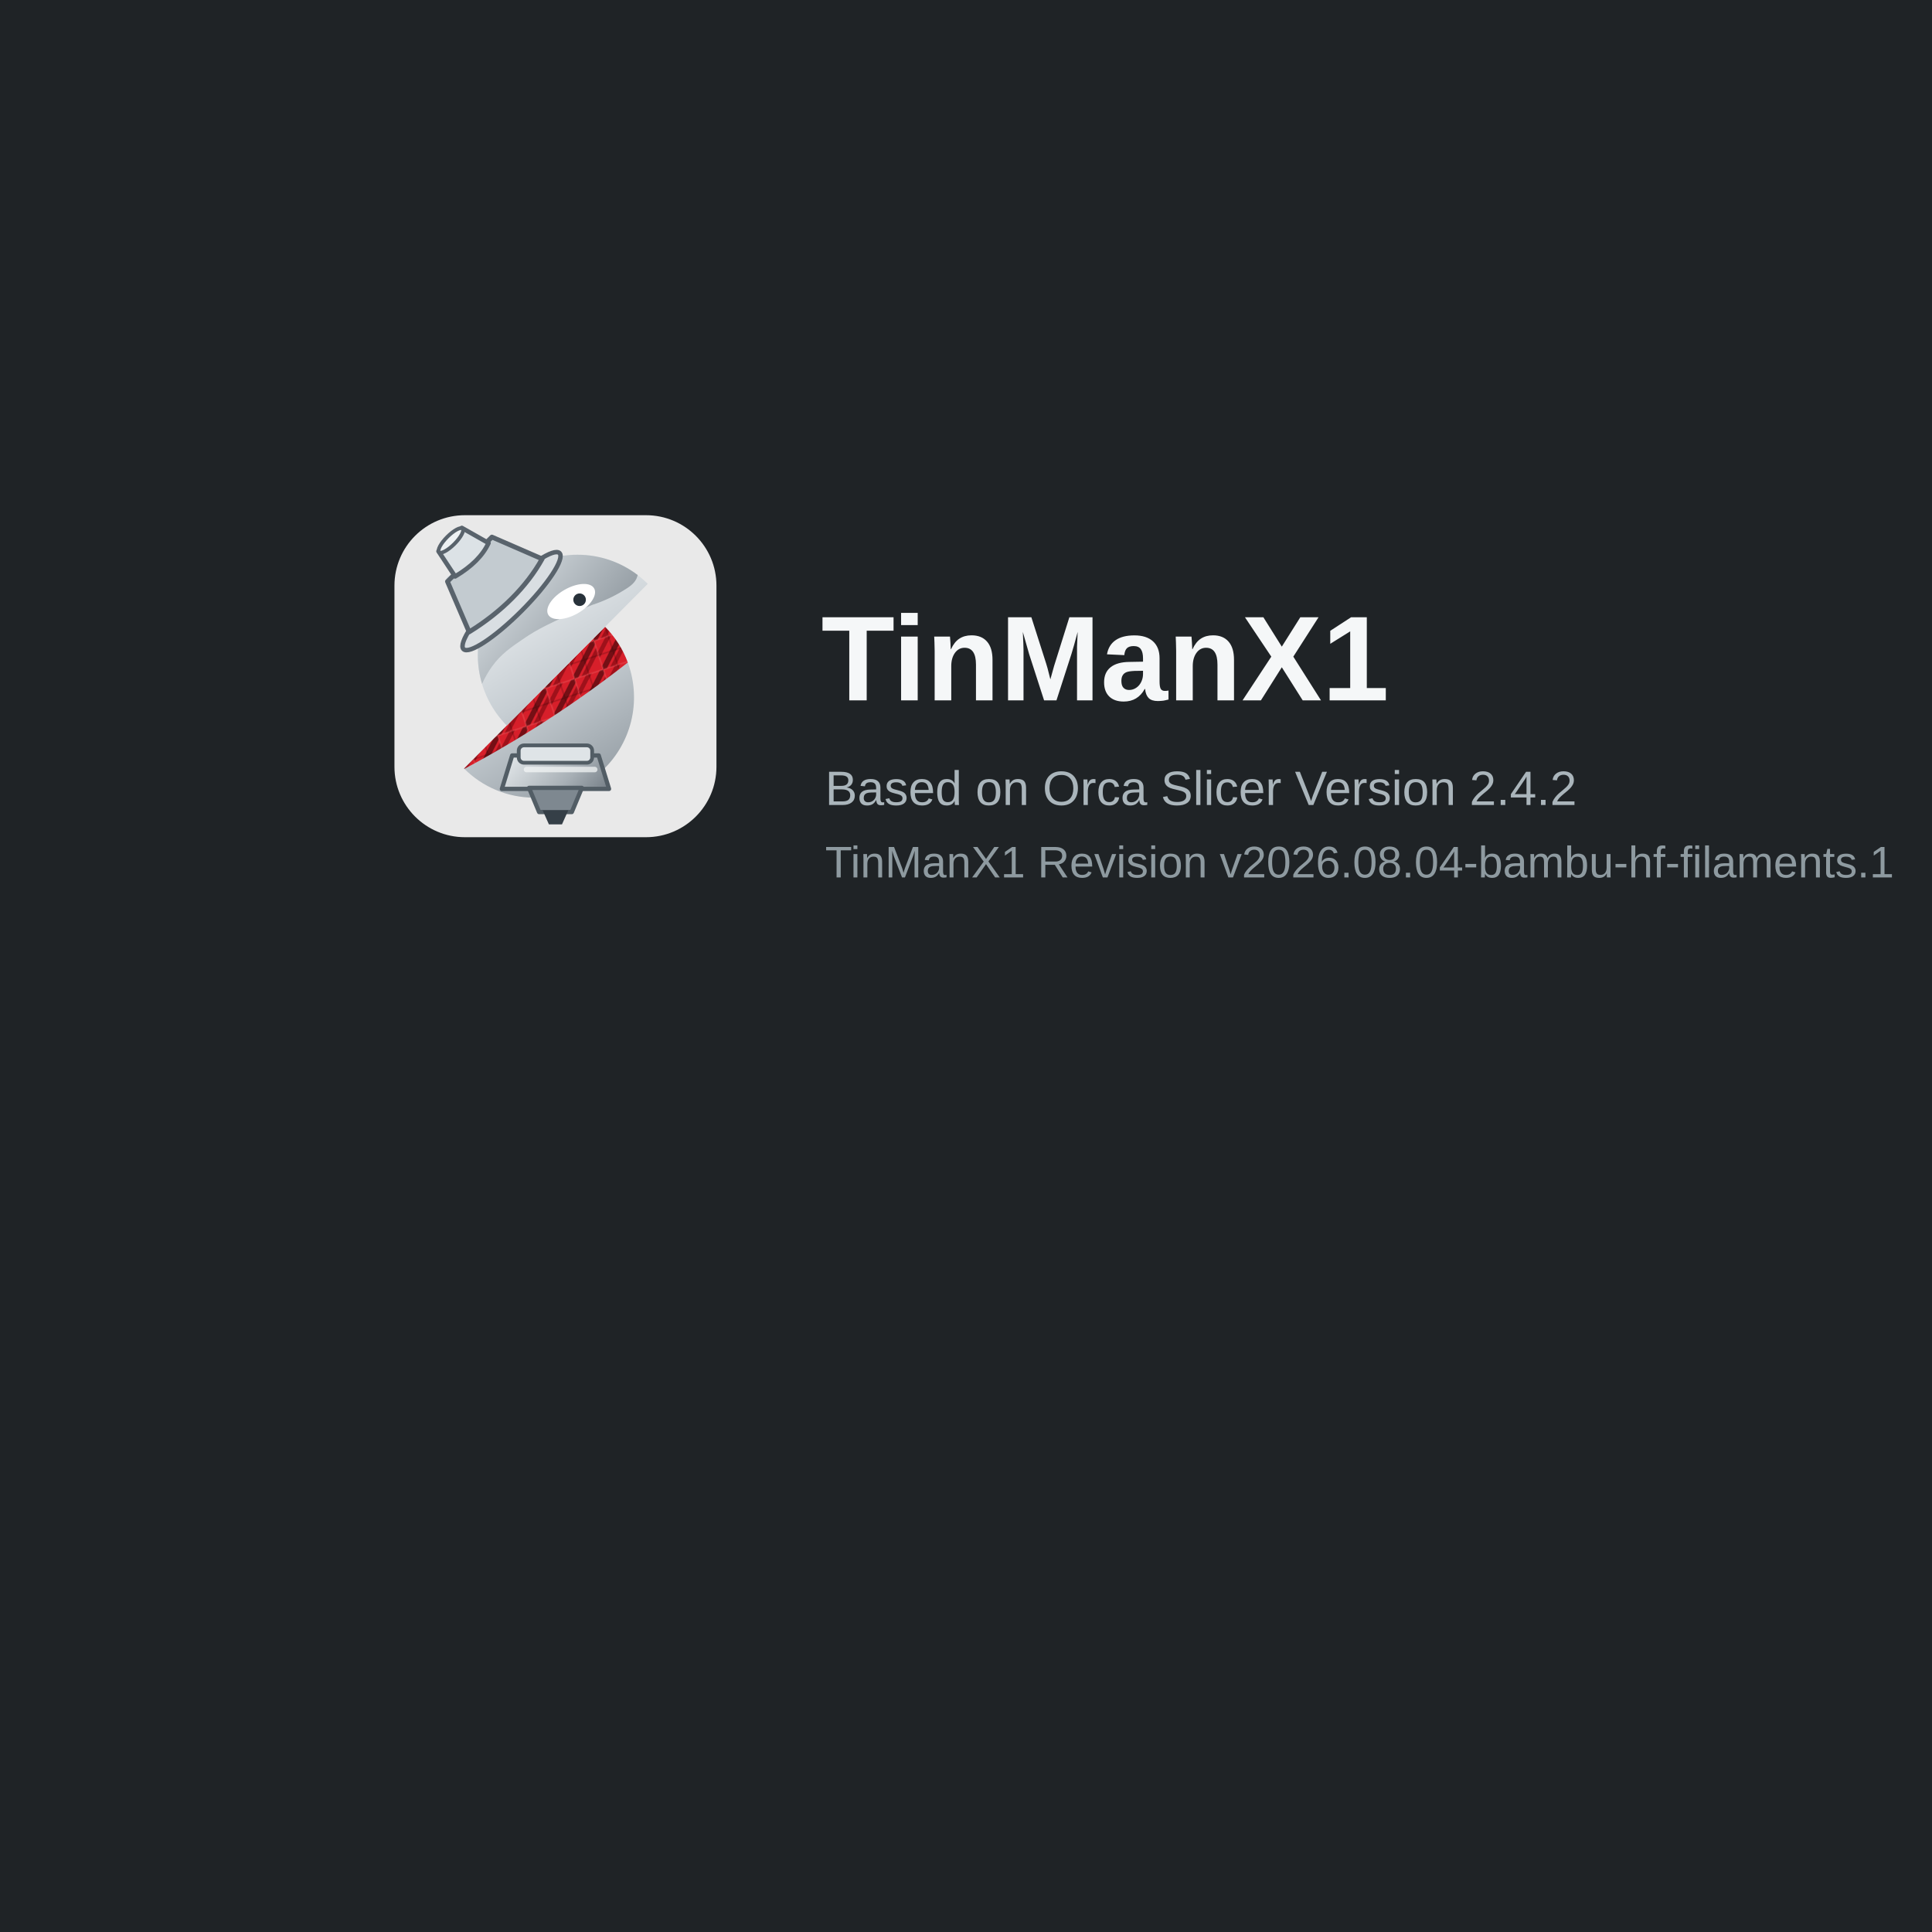
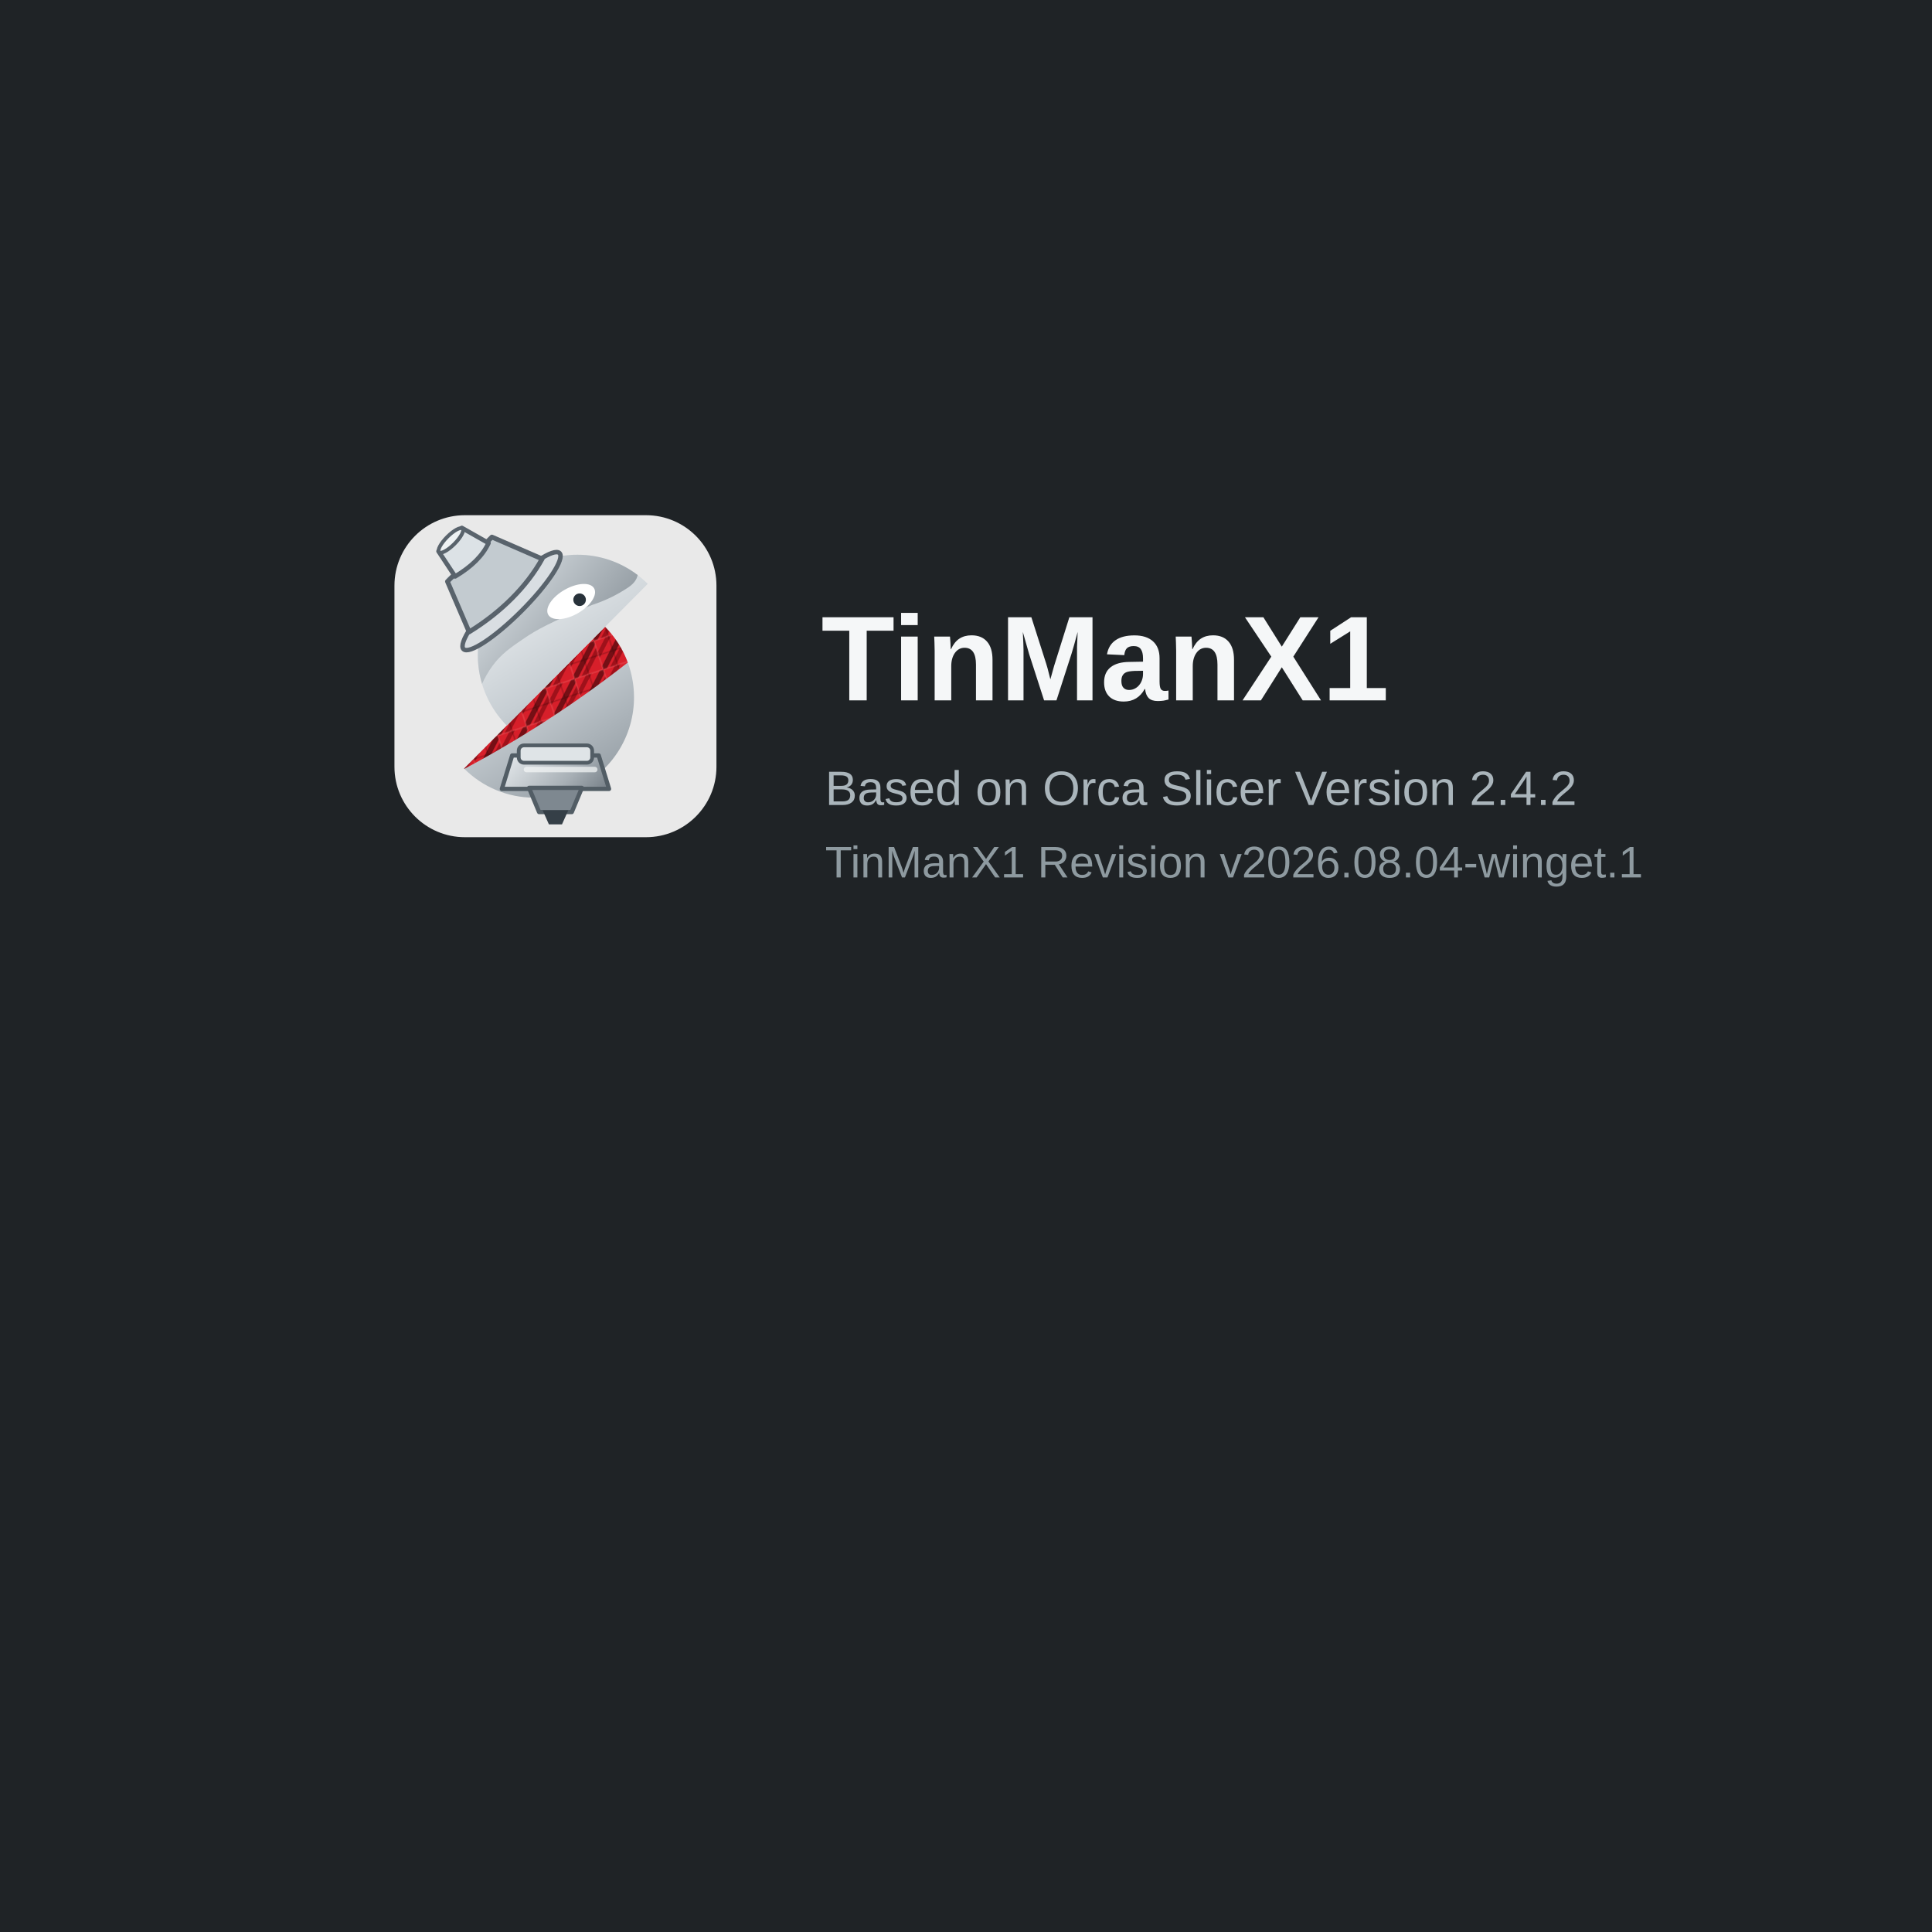
<svg xmlns="http://www.w3.org/2000/svg" width="480" height="480" viewBox="0 0 480 480">
  <defs>
    <linearGradient id="tmxSilver" x1="18" y1="8" x2="47" y2="55" gradientUnits="userSpaceOnUse">
      <stop offset="0" stop-color="#f7f9fa" />
      <stop offset=".52" stop-color="#c7ced3" />
      <stop offset="1" stop-color="#8d969d" />
    </linearGradient>
    <linearGradient id="tmxDarkSilver" x1="19" y1="10" x2="49" y2="35" gradientUnits="userSpaceOnUse">
      <stop offset="0" stop-color="#dce2e6" />
      <stop offset="1" stop-color="#6f7981" />
    </linearGradient>
    <linearGradient id="tmxNozzle" x1="24" y1="43" x2="43" y2="60" gradientUnits="userSpaceOnUse">
      <stop offset="0" stop-color="#eef2f4" />
      <stop offset=".55" stop-color="#a8b0b6" />
      <stop offset="1" stop-color="#59636c" />
    </linearGradient>
    <pattern id="tmxCarbonRed" width="6" height="6" patternUnits="userSpaceOnUse" patternTransform="rotate(-18)">
      <rect width="6" height="6" fill="#D71F2A" />
      <path d="M-2 1 1-2M0 6 6 0M5 8 8 5" fill="none" stroke="#250204" stroke-width="1.05" opacity=".55" />
      <path d="M-2 5 5-2M1 7 7 1" fill="none" stroke="#7c0810" stroke-width=".85" opacity=".62" />
      <path d="M0 0h6v6h-6z" fill="none" stroke="#f06a70" stroke-width=".35" opacity=".28" />
      <path d="M0 3h6M3 0v6" fill="none" stroke="#180102" stroke-width=".28" opacity=".22" />
    </pattern>
  </defs>
  <rect width="480" height="480" fill="#1f2326" />
  <g transform="translate(98 128)">
    <g transform="scale(1.25)">
      <rect width="64" height="64" rx="14" fill="#e9e9e9" />
      <path d="M13.84,50.354a19.7,19.7,0,0,0,13.883,5.79A19.944,19.944,0,0,0,41.858,22.182Z" fill="url(#tmxSilver)" />
      <path d="M41.858,22.181,13.84,50.354l.061.059A220.548,220.548,0,0,0,46.378,29.277a19.964,19.964,0,0,0-4.52-7.1" fill="url(#tmxCarbonRed)" />
      <path d="M36.381,7.856A19.943,19.943,0,0,0,22.327,41.818L50.345,13.646a19.693,19.693,0,0,0-13.964-5.79" fill="url(#tmxSilver)" />
      <path d="M36.381,7.856A19.636,19.636,0,0,0,26.04,10.782a22.742,22.742,0,0,0-5.91-.745,23.084,23.084,0,0,0-9.477,2.124.632.632,0,0,0,.129,1.191,13.52,13.52,0,0,1,8.069,5.137A20.06,20.06,0,0,0,17.41,33.534a19.873,19.873,0,0,1,2-3.488c1.819-2.5,3.743-3.8,6.585-5.723,2.093-1.416,5-3.077,13.359-6.512a28.421,28.421,0,0,0,6.12-2.821c1.4-.831,2.461-1.615,2.8-2.842.024-.086.045-.172.065-.256A19.655,19.655,0,0,0,36.381,7.856" fill="url(#tmxDarkSilver)" />
      <path d="M39.69,14.551c.727,1.285-.728,3.495-3.249,4.937s-5.154,1.569-5.88.284.727-3.495,3.248-4.937,5.154-1.569,5.881-.284" fill="#fff" />
      <circle cx="36.8" cy="16.8" r="1.25" fill="#28323a" />
      <g transform="translate(-17 1) rotate(-45 34.2 12.5) scale(1.05)">
        <ellipse cx="34.25" cy="18.4" rx="12.85" ry="2.65" fill="#d9dee2" stroke="#59636c" stroke-width=".85" />
        <path d="M28.3,7.2h11.9l3.8,9.65c-5.75,1.65-12.65,1.65-19.55,0Z" fill="#c3cbd0" stroke="#59636c" stroke-width=".9" stroke-linejoin="round" />
        <path d="M31.15,1.95h6.25l1.55,5.6c-2.45.9-5.4.9-8.95,0Z" fill="#dce2e6" stroke="#59636c" stroke-width=".85" stroke-linejoin="round" />
        <ellipse cx="34.25" cy="2.15" rx="3.15" ry=".95" fill="#eef2f4" stroke="#59636c" stroke-width=".7" />
      </g>
      <path d="M23.4,47.75h17.2l2.05,6.65H21.35Z" fill="url(#tmxNozzle)" stroke="#525d65" stroke-width=".85" stroke-linejoin="round" />
      <path d="M26.75,54.2h10.5l-2,4.8h-6.5Z" fill="#7e8890" stroke="#525d65" stroke-width=".85" stroke-linejoin="round" />
      <path d="M29.45,58.65h5.1l-1.25,2.8h-2.6Z" fill="#353f47" />
      <rect x="24.7" y="45.75" width="14.6" height="3.45" rx="1.05" fill="#dfe4e7" stroke="#525d65" stroke-width=".75" />
      <path d="M26.25,50.55h13.55" fill="none" stroke="#f4f6f7" stroke-width="1.1" stroke-linecap="round" opacity=".72" />
    </g>
    <text x="106" y="46" font-family="Arial, Helvetica, sans-serif" font-size="30" font-weight="700" fill="#f5f7f8">TinManX1</text>
    <text x="107" y="72" font-family="Arial, Helvetica, sans-serif" font-size="12" fill="#aab5bb">Based on Orca Slicer Version 2.4.2</text>
-     <text x="107" y="90" font-family="Arial, Helvetica, sans-serif" font-size="11" fill="#8e9aa0">TinManX1 Revision v2026.08.04-bambu-hf-filaments.1</text>
+     <text x="107" y="90" font-family="Arial, Helvetica, sans-serif" font-size="11" fill="#8e9aa0">TinManX1 Revision v2026.08.04-winget.1</text>
  </g>
</svg>
